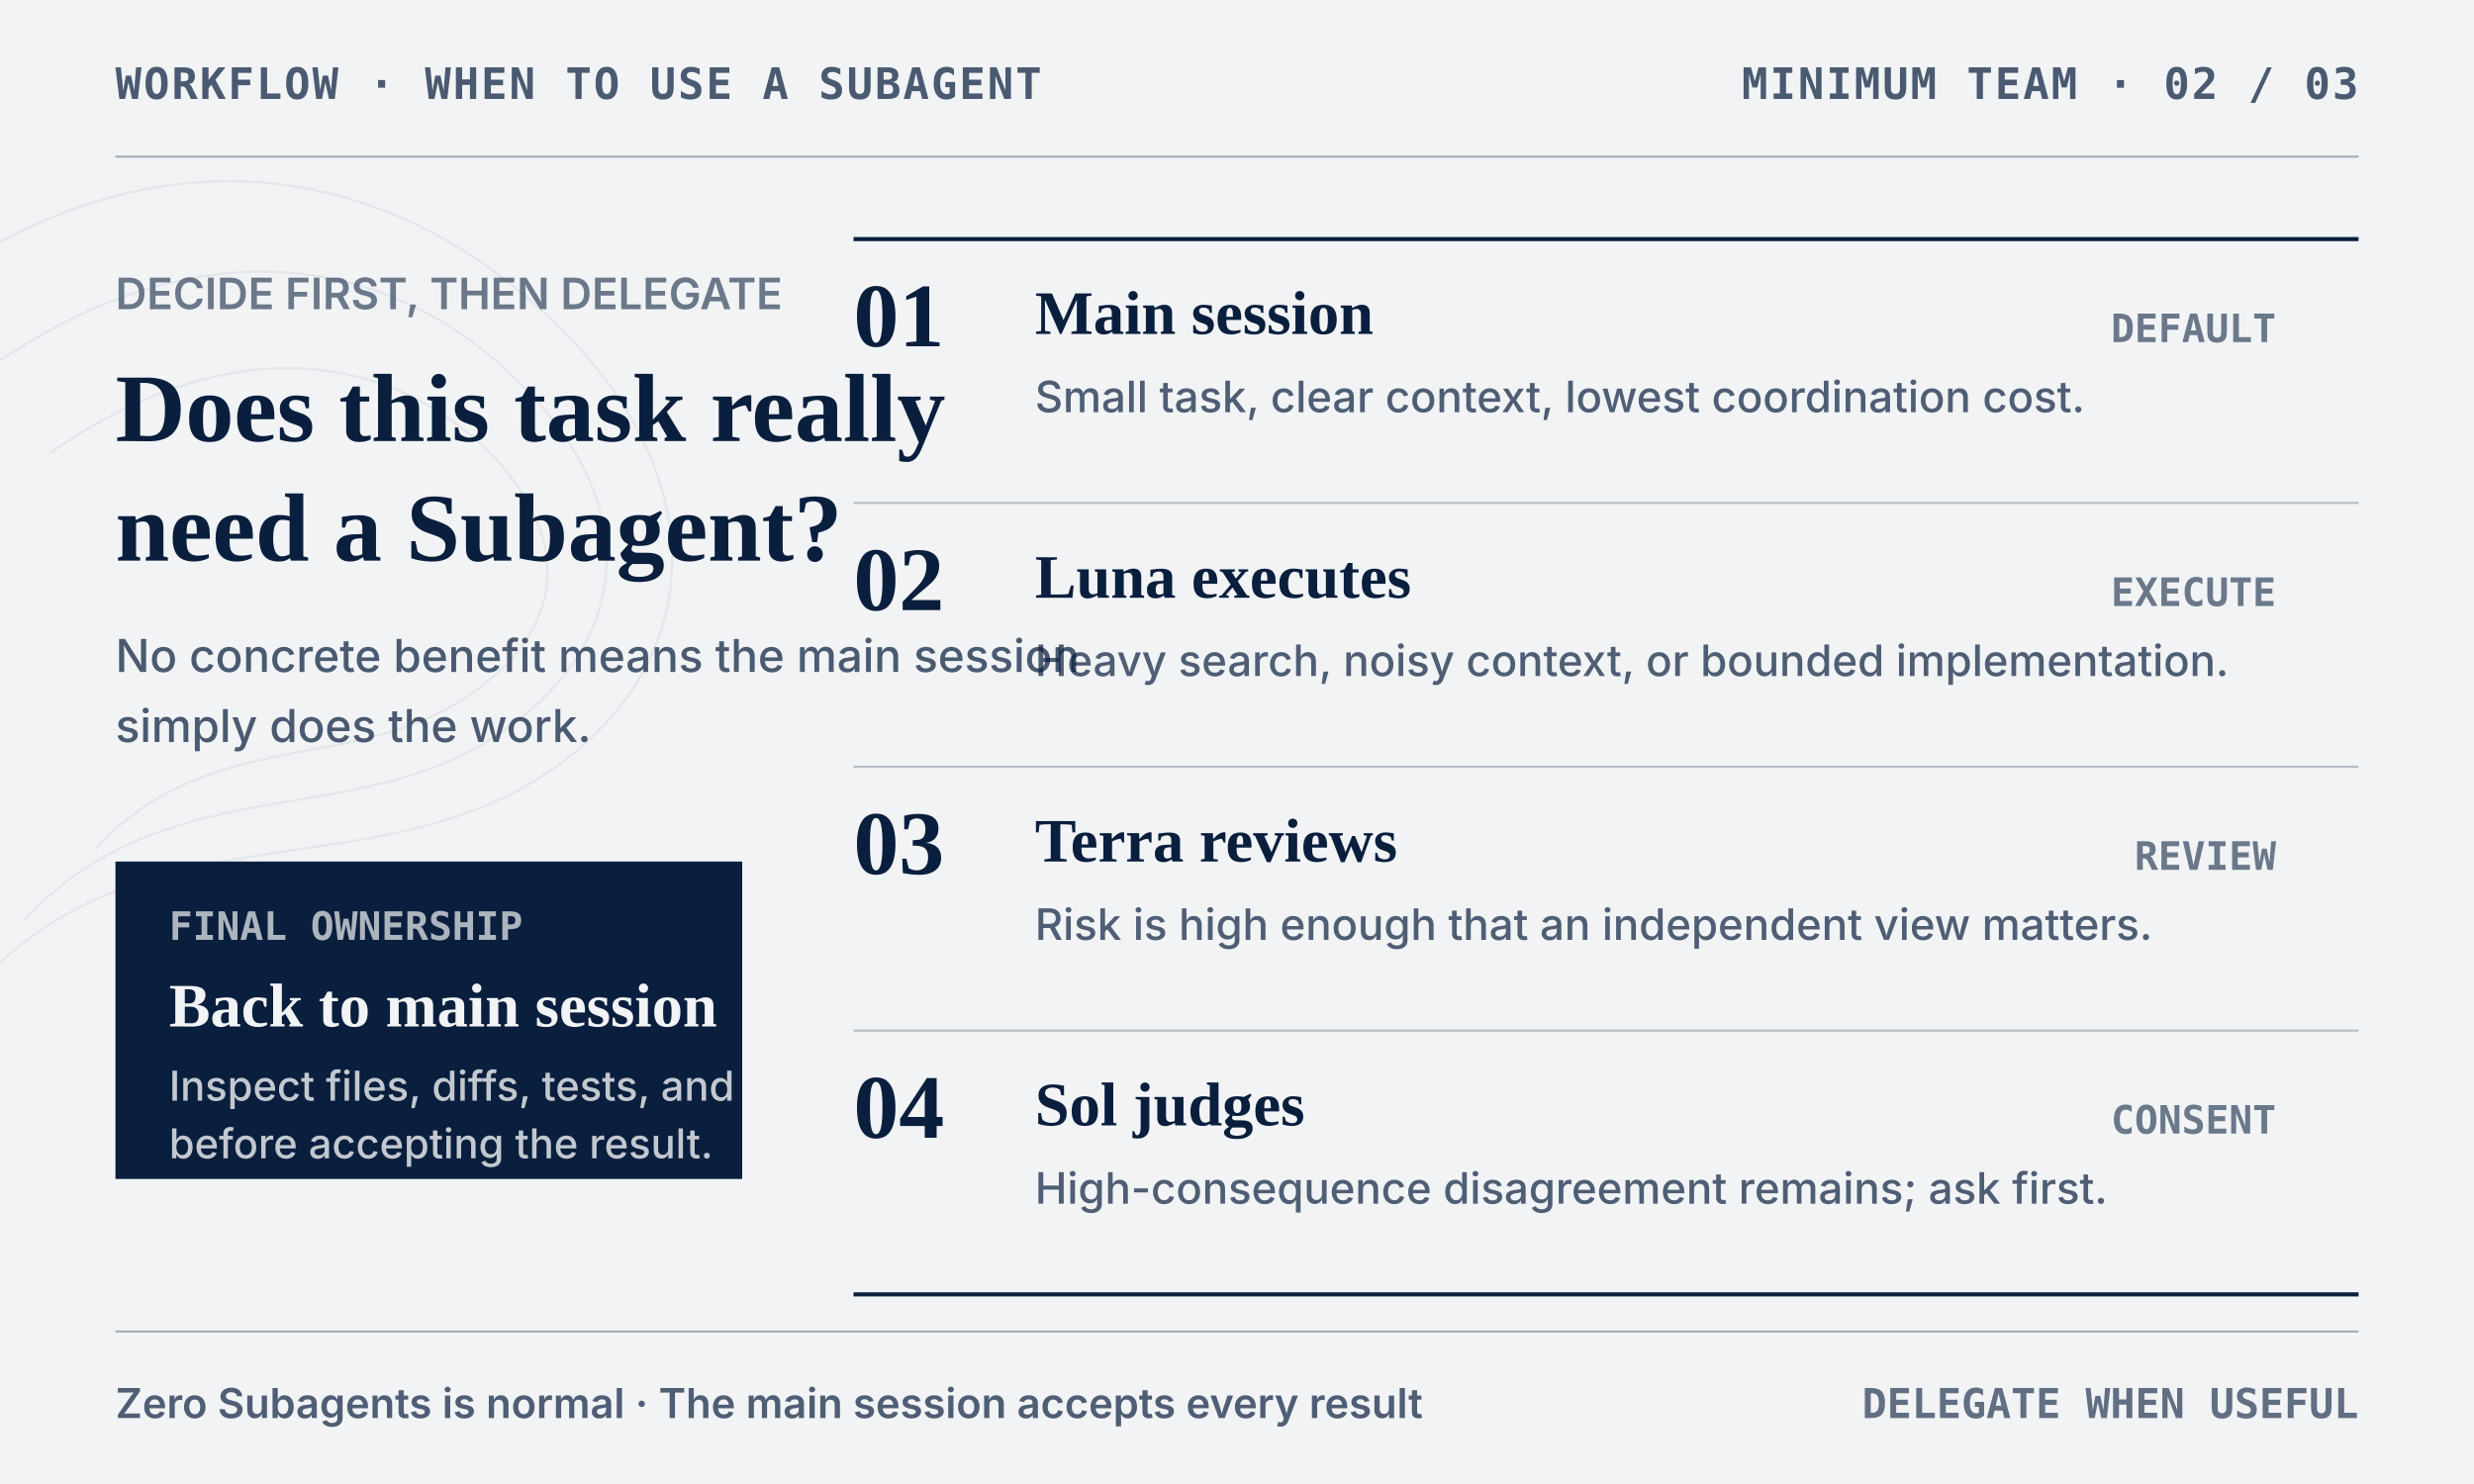
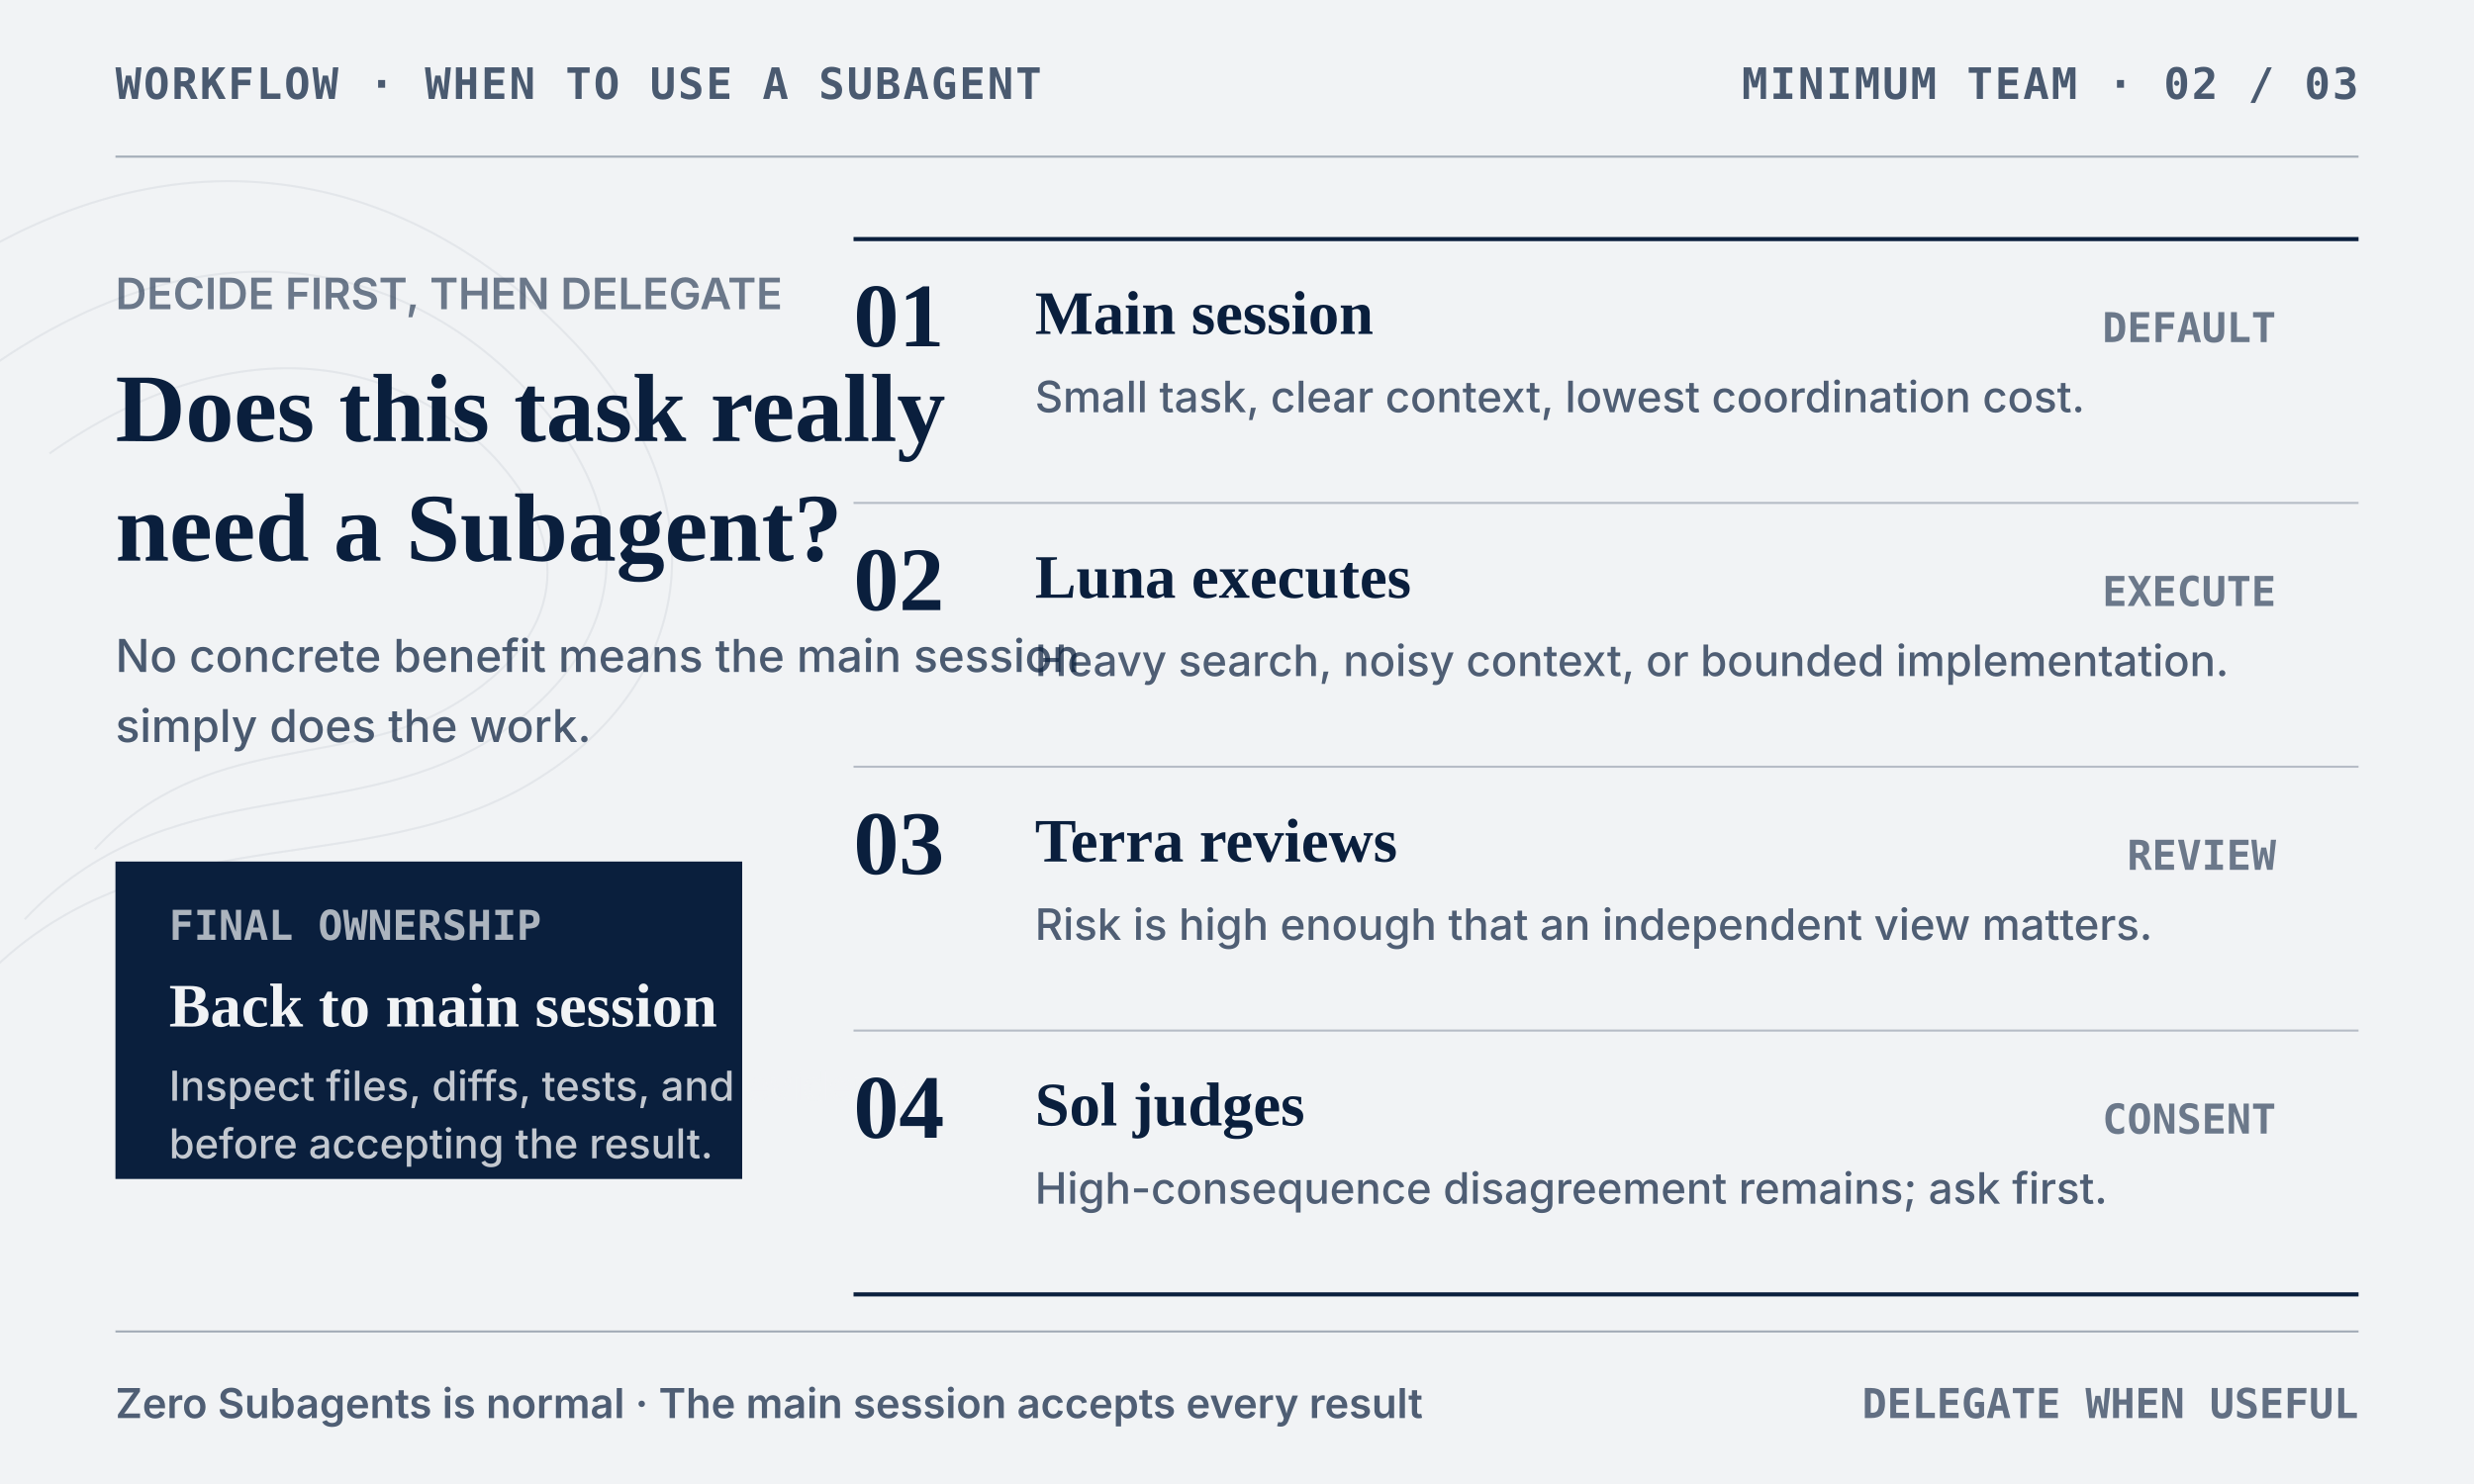
<svg xmlns="http://www.w3.org/2000/svg" width="1200" height="720" viewBox="0 0 1200 720" role="img" aria-labelledby="title desc">
  <rect width="1200" height="720" fill="#f1f3f5" />
  <g fill="none" stroke="#0a1f3d" stroke-width="1" opacity="0.065">
    <path d="M-42 144 C82 52 202 82 282 170 C350 246 338 334 254 382 C168 430 60 392 -18 486" />
    <path d="M-10 182 C94 106 194 122 258 192 C314 252 304 318 236 360 C166 402 80 374 12 446" />
    <path d="M24 220 C110 160 188 170 238 220 C280 264 274 310 220 342 C166 374 100 354 46 412" />
  </g>
  <line x1="56" y1="76" x2="1144" y2="76" stroke="#0a1f3d" stroke-width="1" opacity="0.34" />
  <line x1="56" y1="646" x2="1144" y2="646" stroke="#0a1f3d" stroke-width="1" opacity="0.34" />
  <text x="56" y="48" font-family="IBM Plex Mono, SFMono-Regular, Menlo, monospace" font-size="21" font-weight="600" letter-spacing="1" fill="#0a1f3d" opacity="0.72">WORKFLOW · WHEN TO USE A SUBAGENT</text>
  <text x="1144" y="48" text-anchor="end" font-family="IBM Plex Mono, SFMono-Regular, Menlo, monospace" font-size="21" font-weight="600" letter-spacing="1" fill="#0a1f3d" opacity="0.72">MINIMUM TEAM · 02 / 03</text>
  <text x="56" y="150" font-family="Inter, Helvetica Neue, Arial, sans-serif" font-size="21" font-weight="600" fill="#0a1f3d" opacity="0.58">DECIDE FIRST, THEN DELEGATE</text>
  <text x="56" y="214" font-family="Playfair Display, Georgia, Times New Roman, serif" font-size="47" font-weight="700" fill="#0a1f3d">Does this task really</text>
  <text x="56" y="272" font-family="Playfair Display, Georgia, Times New Roman, serif" font-size="47" font-weight="700" fill="#0a1f3d">need a Subagent?</text>
  <text x="56" y="326" font-family="Inter, Helvetica Neue, Arial, sans-serif" font-size="22" font-weight="500" fill="#0a1f3d" opacity="0.72">No concrete benefit means the main session</text>
  <text x="56" y="360" font-family="Inter, Helvetica Neue, Arial, sans-serif" font-size="22" font-weight="500" fill="#0a1f3d" opacity="0.72">simply does the work.</text>
  <rect x="56" y="418" width="304" height="154" fill="#0a1f3d" />
-   <text x="82" y="456" font-family="IBM Plex Mono, SFMono-Regular, Menlo, monospace" font-size="19" font-weight="600" fill="#f1f3f5" opacity="0.7">FINAL OWNERSHIP</text>
+   <text x="82" y="456" font-family="IBM Plex Mono, SFMono-Regular, Menlo, monospace" font-size="20" font-weight="600" fill="#f1f3f5" opacity="0.7">FINAL OWNERSHIP</text>
  <text x="82" y="498" font-family="Playfair Display, Georgia, Times New Roman, serif" font-size="30" font-weight="700" fill="#f1f3f5">Back to main session</text>
  <text x="82" y="534" font-family="Inter, Helvetica Neue, Arial, sans-serif" font-size="20" font-weight="500" fill="#f1f3f5" opacity="0.8">Inspect files, diffs, tests, and evidence</text>
  <text x="82" y="562" font-family="Inter, Helvetica Neue, Arial, sans-serif" font-size="20" font-weight="500" fill="#f1f3f5" opacity="0.8">before accepting the result.</text>
  <g transform="translate(414 116)">
    <line x1="0" y1="0" x2="730" y2="0" stroke="#0a1f3d" stroke-width="2" />
    <line x1="0" y1="128" x2="730" y2="128" stroke="#0a1f3d" stroke-width="1" opacity="0.26" />
    <line x1="0" y1="256" x2="730" y2="256" stroke="#0a1f3d" stroke-width="1" opacity="0.26" />
    <line x1="0" y1="384" x2="730" y2="384" stroke="#0a1f3d" stroke-width="1" opacity="0.26" />
    <line x1="0" y1="512" x2="730" y2="512" stroke="#0a1f3d" stroke-width="2" />
    <text x="0" y="52" font-family="Playfair Display, Georgia, Times New Roman, serif" font-size="44" font-weight="700" fill="#0a1f3d">01</text>
    <text x="88" y="46" font-family="Playfair Display, Georgia, Times New Roman, serif" font-size="30" font-weight="700" fill="#0a1f3d">Main session</text>
    <text x="88" y="84" font-family="Inter, Helvetica Neue, Arial, sans-serif" font-size="21" font-weight="500" fill="#0a1f3d" opacity="0.7">Small task, clear context, lowest coordination cost.</text>
-     <text x="690" y="50" text-anchor="end" font-family="IBM Plex Mono, SFMono-Regular, Menlo, monospace" font-size="19" font-weight="600" fill="#0a1f3d" opacity="0.58">DEFAULT</text>
+     <text x="690" y="50" text-anchor="end" font-family="IBM Plex Mono, SFMono-Regular, Menlo, monospace" font-size="20" font-weight="600" fill="#0a1f3d" opacity="0.58">DEFAULT</text>
    <text x="0" y="180" font-family="Playfair Display, Georgia, Times New Roman, serif" font-size="44" font-weight="700" fill="#0a1f3d">02</text>
    <text x="88" y="174" font-family="Playfair Display, Georgia, Times New Roman, serif" font-size="30" font-weight="700" fill="#0a1f3d">Luna executes</text>
    <text x="88" y="212" font-family="Inter, Helvetica Neue, Arial, sans-serif" font-size="21" font-weight="500" fill="#0a1f3d" opacity="0.7">Heavy search, noisy context, or bounded implementation.</text>
-     <text x="690" y="178" text-anchor="end" font-family="IBM Plex Mono, SFMono-Regular, Menlo, monospace" font-size="19" font-weight="600" fill="#0a1f3d" opacity="0.58">EXECUTE</text>
+     <text x="690" y="178" text-anchor="end" font-family="IBM Plex Mono, SFMono-Regular, Menlo, monospace" font-size="20" font-weight="600" fill="#0a1f3d" opacity="0.58">EXECUTE</text>
    <text x="0" y="308" font-family="Playfair Display, Georgia, Times New Roman, serif" font-size="44" font-weight="700" fill="#0a1f3d">03</text>
    <text x="88" y="302" font-family="Playfair Display, Georgia, Times New Roman, serif" font-size="30" font-weight="700" fill="#0a1f3d">Terra reviews</text>
    <text x="88" y="340" font-family="Inter, Helvetica Neue, Arial, sans-serif" font-size="21" font-weight="500" fill="#0a1f3d" opacity="0.7">Risk is high enough that an independent view matters.</text>
-     <text x="690" y="306" text-anchor="end" font-family="IBM Plex Mono, SFMono-Regular, Menlo, monospace" font-size="19" font-weight="600" fill="#0a1f3d" opacity="0.58">REVIEW</text>
+     <text x="690" y="306" text-anchor="end" font-family="IBM Plex Mono, SFMono-Regular, Menlo, monospace" font-size="20" font-weight="600" fill="#0a1f3d" opacity="0.58">REVIEW</text>
    <text x="0" y="436" font-family="Playfair Display, Georgia, Times New Roman, serif" font-size="44" font-weight="700" fill="#0a1f3d">04</text>
    <text x="88" y="430" font-family="Playfair Display, Georgia, Times New Roman, serif" font-size="30" font-weight="700" fill="#0a1f3d">Sol judges</text>
    <text x="88" y="468" font-family="Inter, Helvetica Neue, Arial, sans-serif" font-size="21" font-weight="500" fill="#0a1f3d" opacity="0.7">High-consequence disagreement remains; ask first.</text>
-     <text x="690" y="434" text-anchor="end" font-family="IBM Plex Mono, SFMono-Regular, Menlo, monospace" font-size="19" font-weight="600" fill="#0a1f3d" opacity="0.58">CONSENT</text>
+     <text x="690" y="434" text-anchor="end" font-family="IBM Plex Mono, SFMono-Regular, Menlo, monospace" font-size="20" font-weight="600" fill="#0a1f3d" opacity="0.58">CONSENT</text>
  </g>
  <text x="56" y="688" font-family="Inter, Helvetica Neue, Arial, sans-serif" font-size="20" font-weight="600" fill="#0a1f3d" opacity="0.7">Zero Subagents is normal · The main session accepts every result</text>
  <text x="1144" y="688" text-anchor="end" font-family="IBM Plex Mono, SFMono-Regular, Menlo, monospace" font-size="20" font-weight="600" fill="#0a1f3d" opacity="0.62">DELEGATE WHEN USEFUL</text>
</svg>
